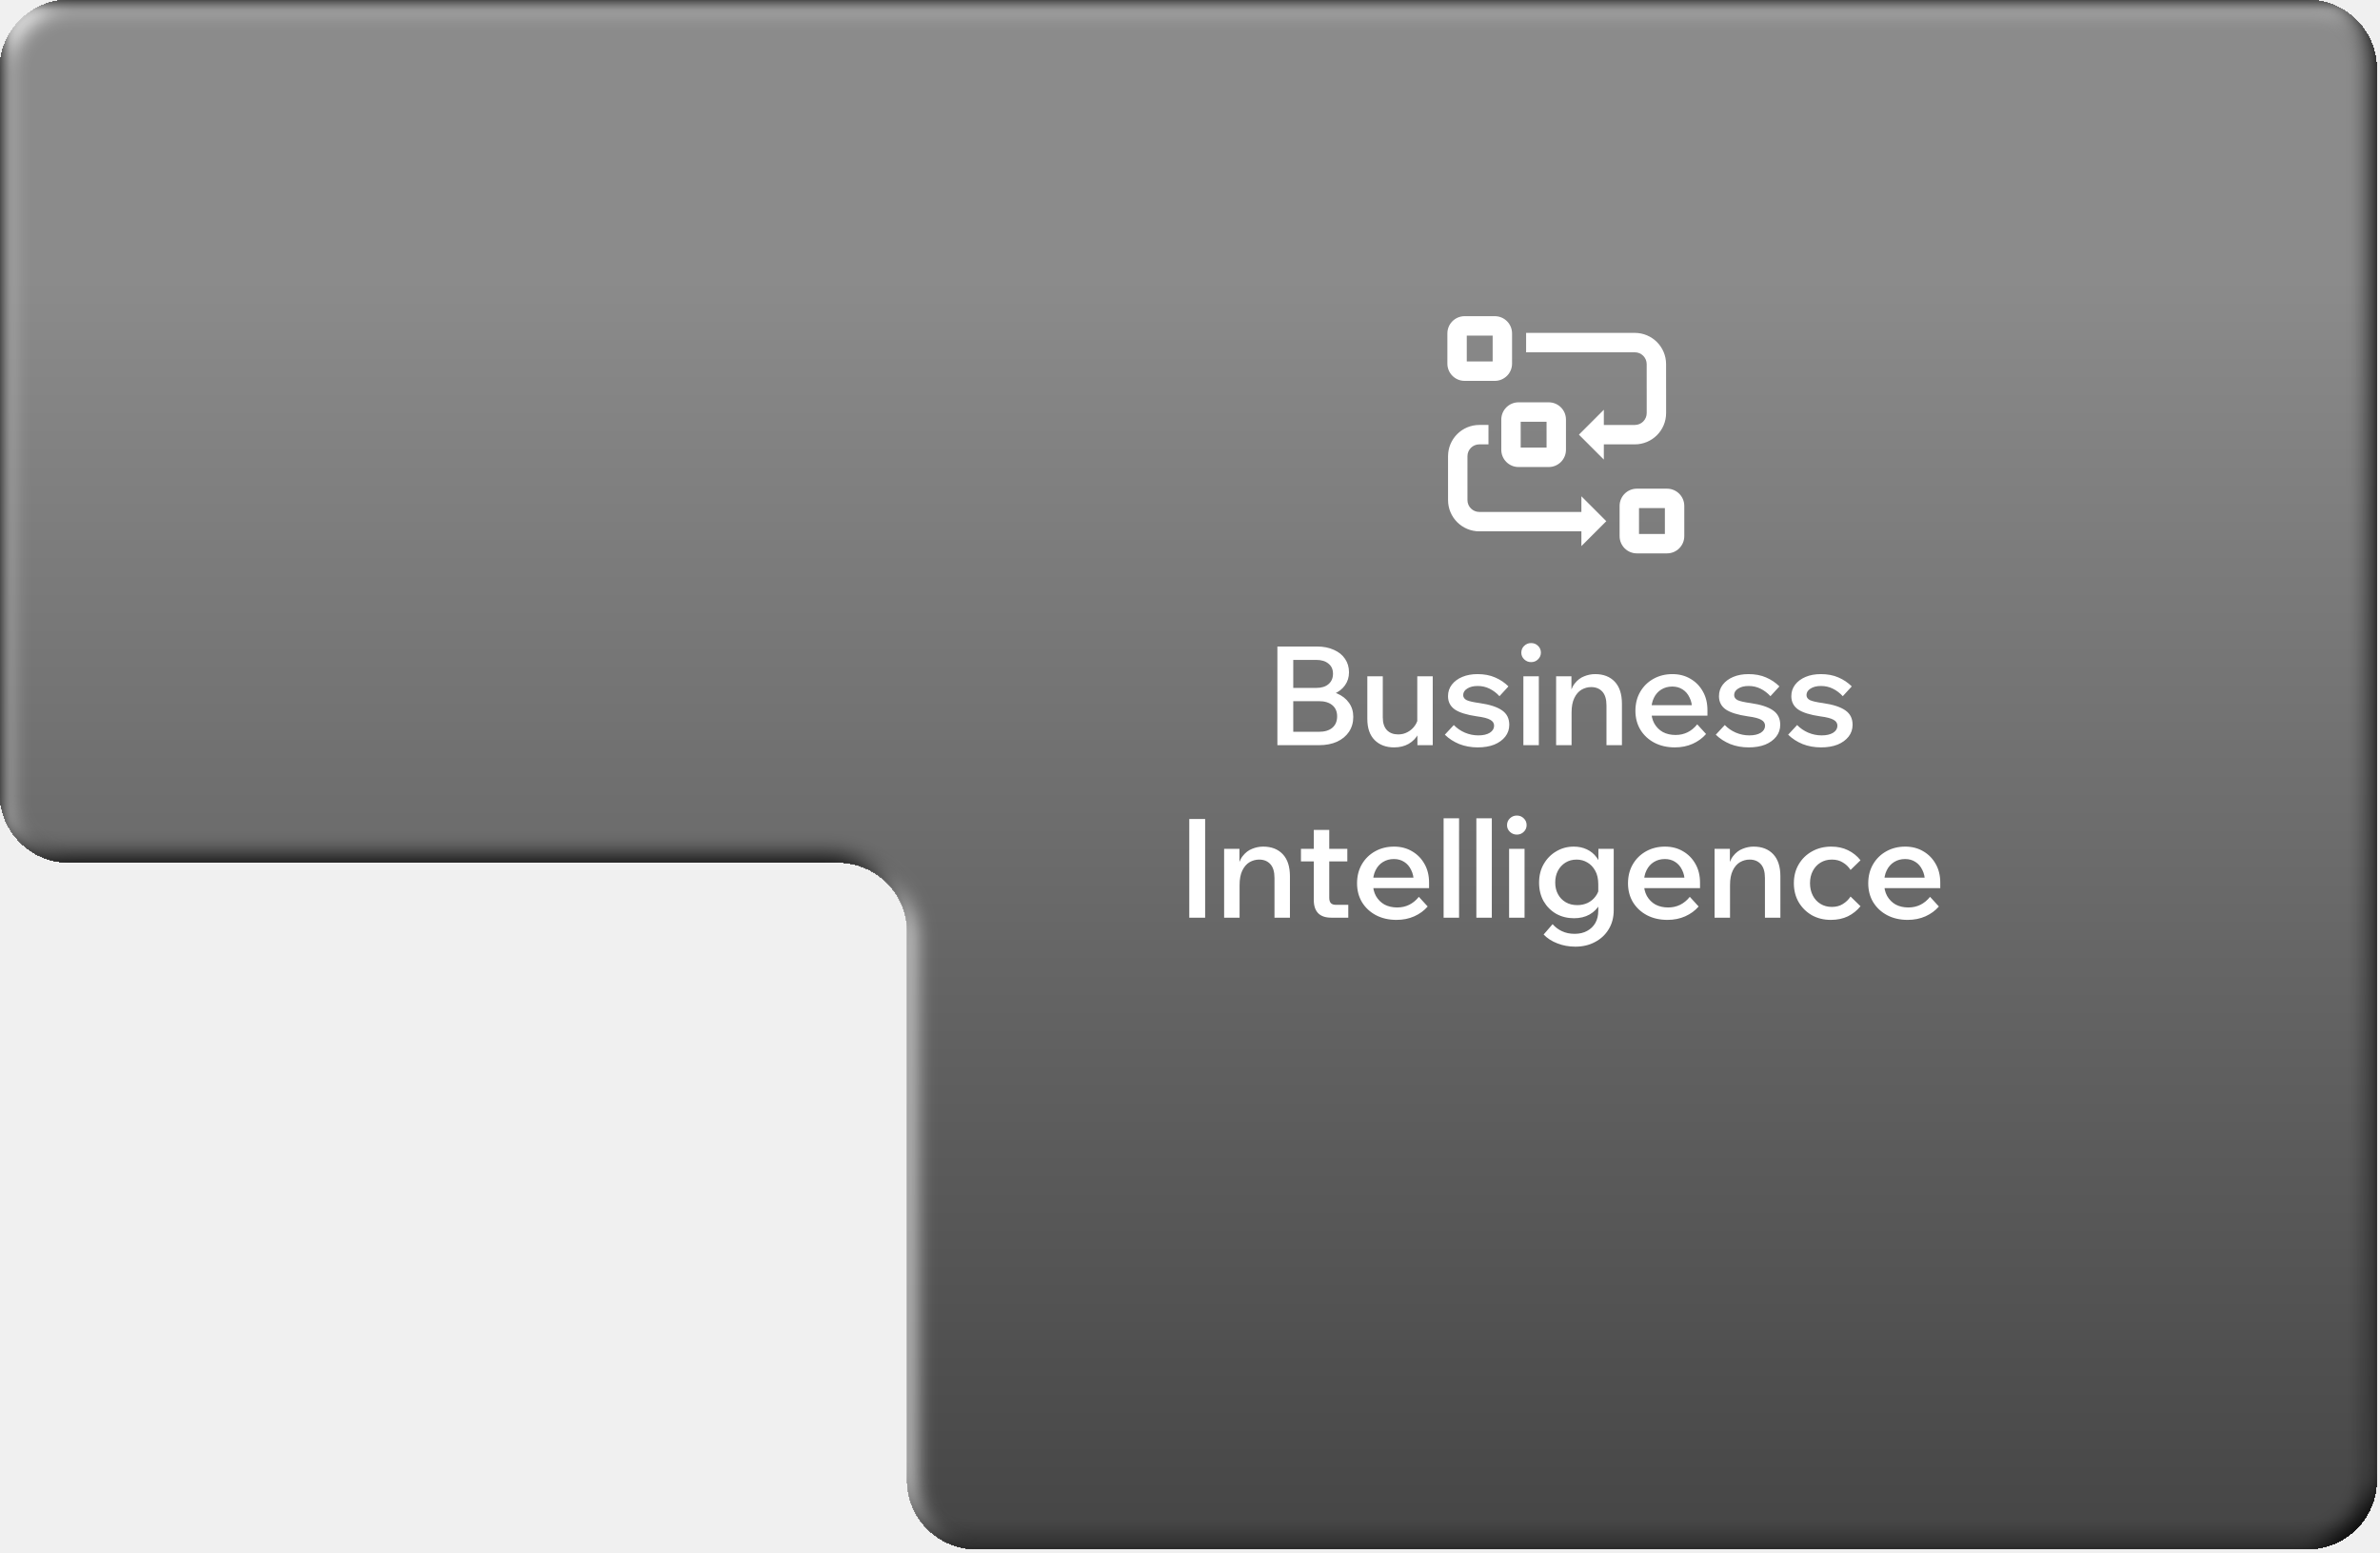
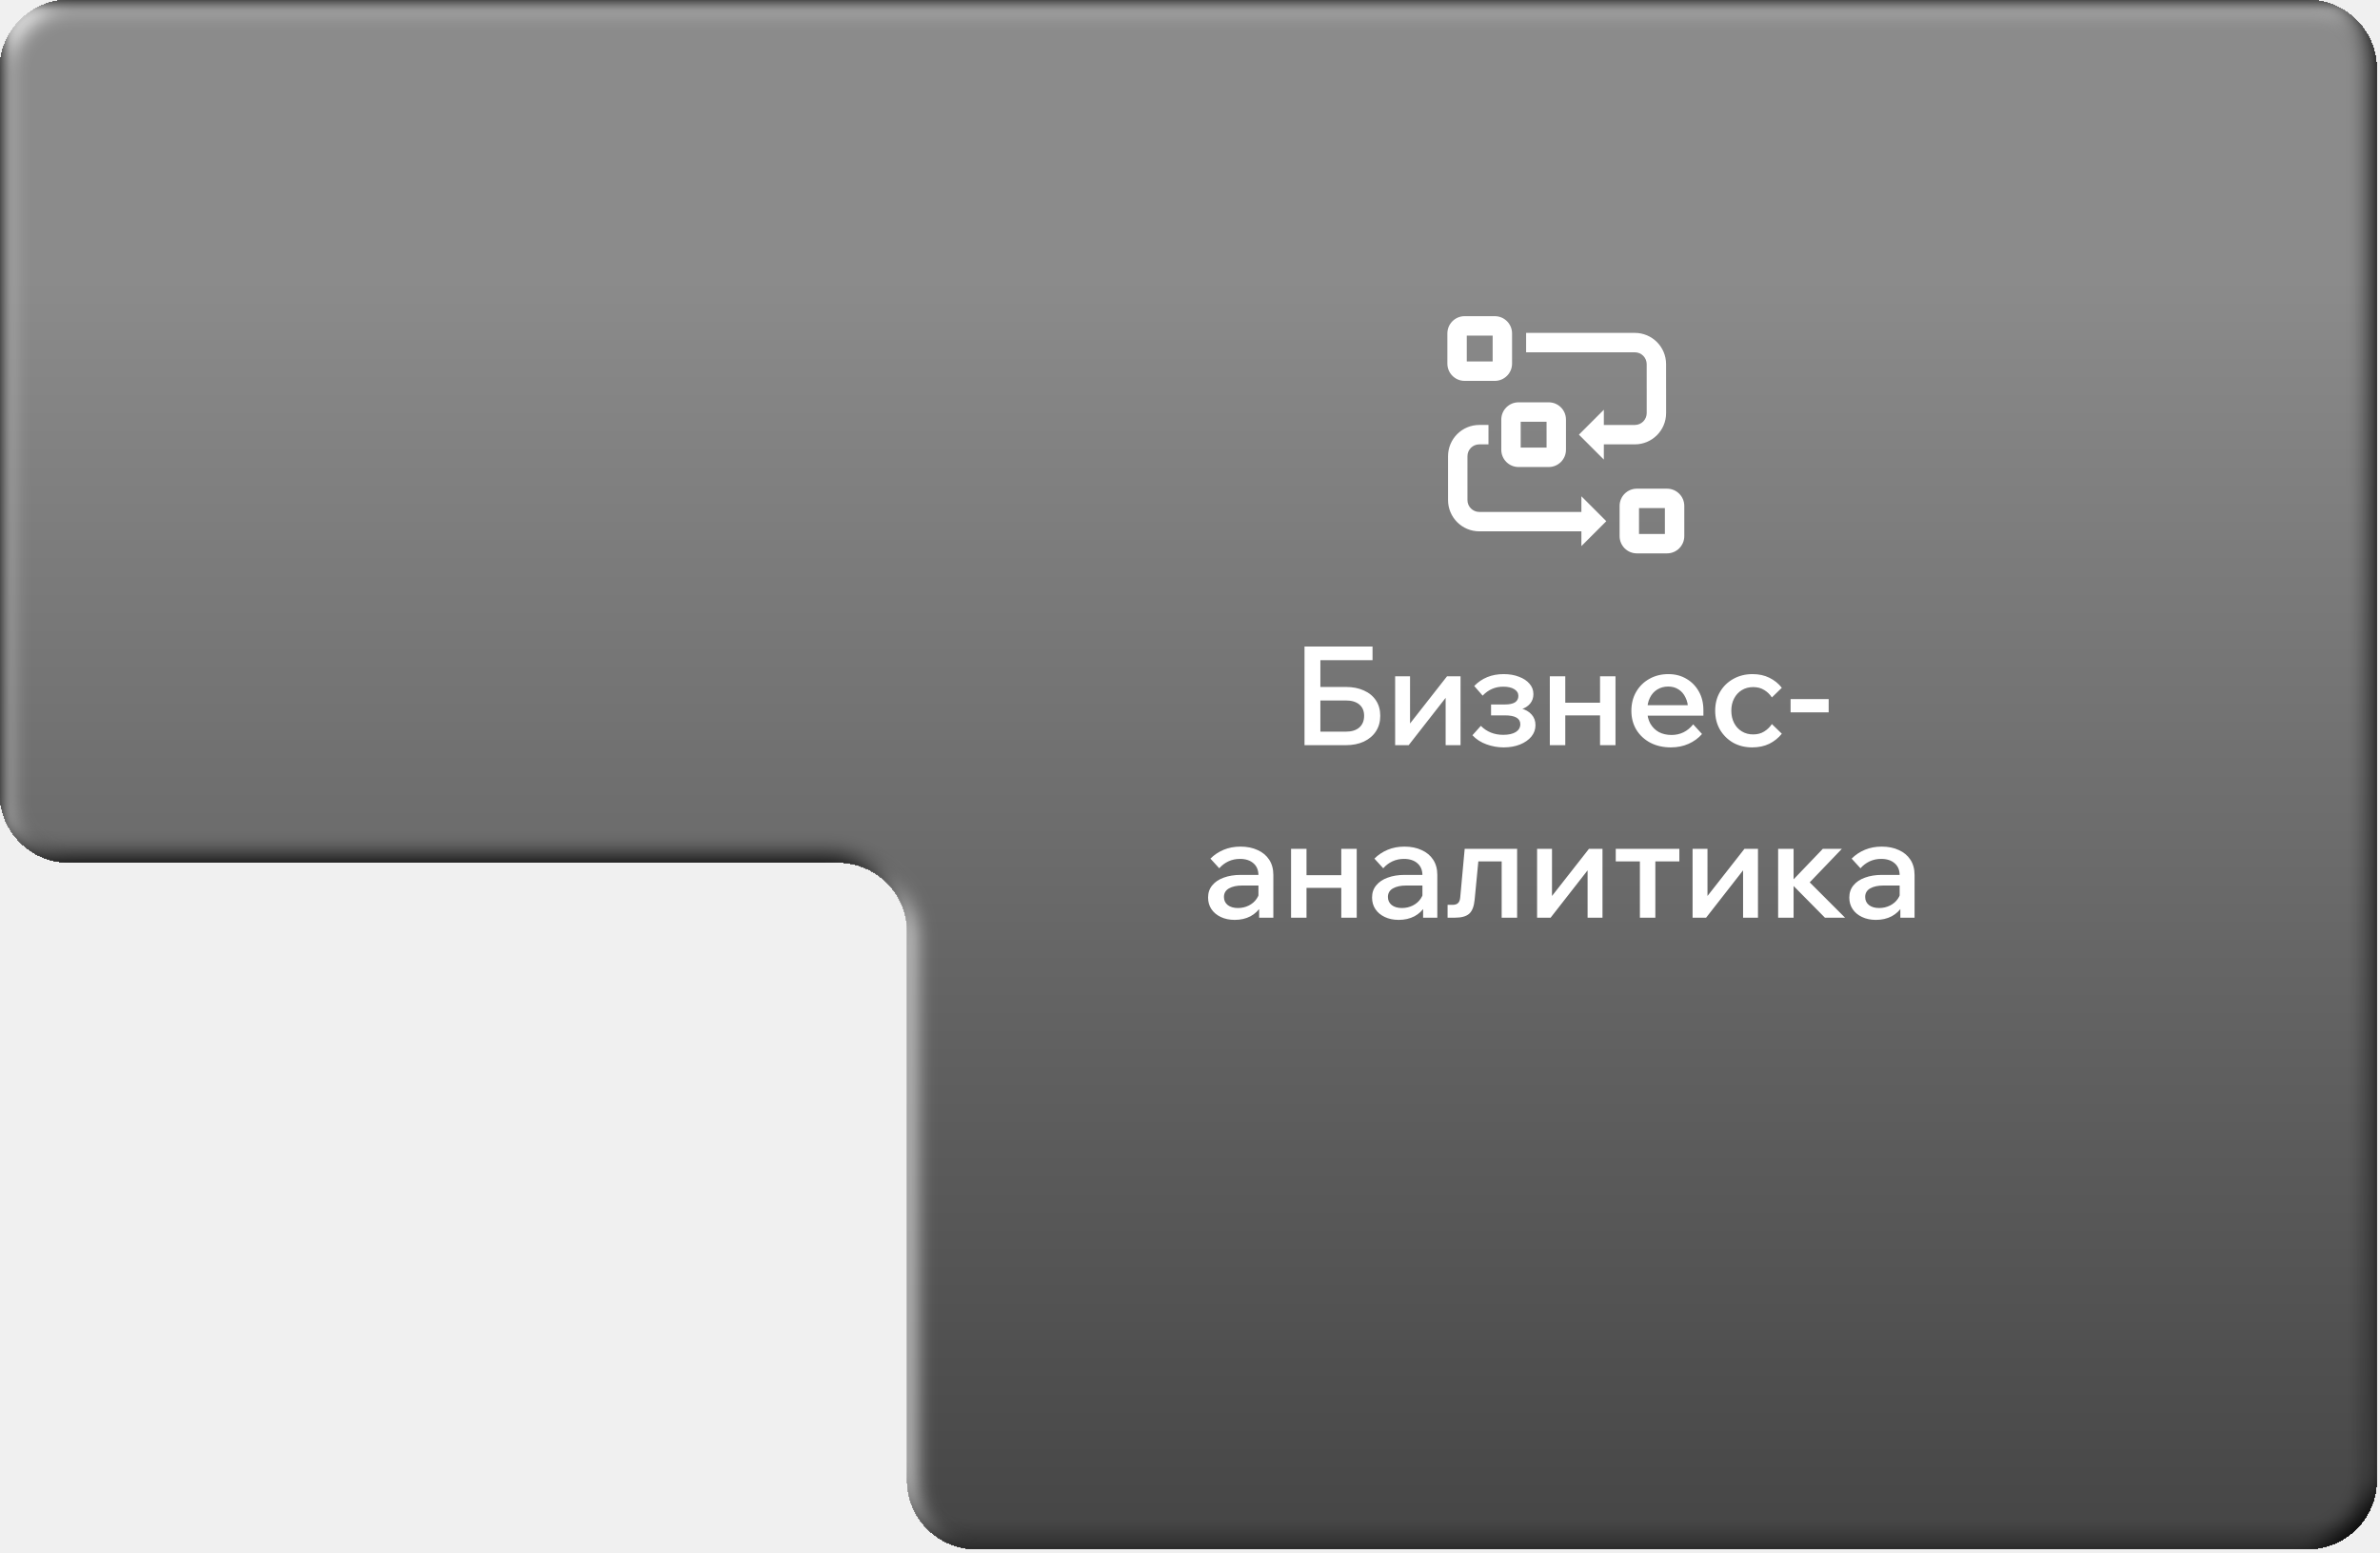
<svg xmlns="http://www.w3.org/2000/svg" width="345" height="225" viewBox="0 0 345 225" fill="none">
-   <g filter="url(#filter0_ii_5301_870)">
-     <path d="M344.5 10C344.5 4.477 340.023 0 334.5 0H10C4.477 0 0 4.477 0 10V115C0 120.523 4.477 125 10 125H121.5C127.023 125 131.5 129.477 131.5 135V214.5C131.5 220.023 135.977 224.5 141.5 224.5H334.5C340.023 224.5 344.5 220.023 344.5 214.5V10Z" fill="url(#paint0_linear_5301_870)" />
+   <g filter="url(#filter0_ii_5308_869)">
+     <path d="M344.5 10C344.5 4.477 340.023 0 334.5 0H10C4.477 0 0 4.477 0 10V115C0 120.523 4.477 125 10 125H121.5C127.023 125 131.5 129.477 131.5 135V214.5C131.5 220.023 135.977 224.5 141.5 224.5H334.5C340.023 224.5 344.5 220.023 344.5 214.5V10Z" fill="url(#paint0_linear_5308_869)" />
  </g>
-   <path d="M185.168 108V93.7H190.908C191.842 93.7 192.655 93.86 193.348 94.18C194.055 94.487 194.595 94.92 194.968 95.48C195.355 96.04 195.548 96.693 195.548 97.44C195.548 98.147 195.355 98.773 194.968 99.32C194.595 99.853 194.055 100.273 193.348 100.58C192.655 100.873 191.842 101.02 190.908 101.02H187.668V100.02H191.188C192.188 100.02 193.062 100.18 193.808 100.5C194.555 100.82 195.135 101.273 195.548 101.86C195.962 102.433 196.168 103.113 196.168 103.9C196.168 104.713 195.962 105.433 195.548 106.06C195.135 106.673 194.555 107.153 193.808 107.5C193.062 107.833 192.188 108 191.188 108H185.168ZM187.468 106.06H191.188C192.015 106.06 192.662 105.867 193.128 105.48C193.595 105.08 193.828 104.527 193.828 103.82C193.828 103.127 193.595 102.587 193.128 102.2C192.662 101.813 192.015 101.62 191.188 101.62H187.268V99.7H190.808C191.555 99.7 192.142 99.52 192.568 99.16C193.008 98.787 193.228 98.28 193.228 97.64C193.228 97.013 193.008 96.527 192.568 96.18C192.142 95.82 191.555 95.64 190.808 95.64H187.468V106.06ZM207.686 108H205.466V106.08L205.446 105.52V98.02H207.686V108ZM205.606 103.78L206.066 104.16C206.106 104.973 205.959 105.693 205.626 106.32C205.293 106.947 204.819 107.44 204.206 107.8C203.606 108.147 202.899 108.32 202.086 108.32C200.913 108.32 199.973 107.967 199.266 107.26C198.559 106.553 198.206 105.533 198.206 104.2V98.02H200.446V103.98C200.446 104.78 200.646 105.393 201.046 105.82C201.446 106.233 201.993 106.44 202.686 106.44C203.179 106.44 203.633 106.327 204.046 106.1C204.473 105.873 204.826 105.56 205.106 105.16C205.386 104.76 205.553 104.3 205.606 103.78ZM209.441 106.48L210.741 105.08C211.195 105.547 211.728 105.913 212.341 106.18C212.968 106.447 213.621 106.58 214.301 106.58C214.995 106.58 215.548 106.453 215.961 106.2C216.375 105.933 216.581 105.593 216.581 105.18C216.581 104.807 216.395 104.52 216.021 104.32C215.661 104.107 215.015 103.94 214.081 103.82C212.615 103.607 211.548 103.273 210.881 102.82C210.228 102.353 209.901 101.713 209.901 100.9C209.901 100.26 210.088 99.7 210.461 99.22C210.835 98.74 211.341 98.367 211.981 98.1C212.621 97.833 213.355 97.7 214.181 97.7C215.141 97.7 215.988 97.86 216.721 98.18C217.468 98.5 218.115 98.933 218.661 99.48L217.361 100.9C216.948 100.447 216.475 100.087 215.941 99.82C215.408 99.553 214.828 99.42 214.201 99.42C213.575 99.42 213.068 99.547 212.681 99.8C212.295 100.04 212.101 100.353 212.101 100.74C212.101 101.06 212.275 101.307 212.621 101.48C212.981 101.64 213.608 101.78 214.501 101.9C215.968 102.113 217.048 102.467 217.741 102.96C218.435 103.44 218.781 104.133 218.781 105.04C218.781 105.693 218.588 106.267 218.201 106.76C217.815 107.253 217.281 107.64 216.601 107.92C215.921 108.187 215.128 108.32 214.221 108.32C213.248 108.32 212.355 108.16 211.541 107.84C210.728 107.507 210.028 107.053 209.441 106.48ZM223.066 108H220.826V98.02H223.066V108ZM221.946 95.96C221.559 95.96 221.226 95.827 220.946 95.56C220.666 95.293 220.526 94.973 220.526 94.6C220.526 94.2 220.666 93.867 220.946 93.6C221.226 93.333 221.559 93.2 221.946 93.2C222.346 93.2 222.679 93.333 222.946 93.6C223.226 93.867 223.366 94.193 223.366 94.58C223.366 94.967 223.226 95.293 222.946 95.56C222.679 95.827 222.346 95.96 221.946 95.96ZM235.112 108H232.872V102.24C232.872 101.347 232.672 100.68 232.272 100.24C231.872 99.8 231.332 99.58 230.652 99.58C230.159 99.58 229.692 99.707 229.252 99.96C228.825 100.213 228.479 100.613 228.212 101.16C227.945 101.707 227.812 102.413 227.812 103.28V108H225.572V98.02H227.792V101.1H227.492C227.625 100.22 227.885 99.54 228.272 99.06C228.659 98.567 229.112 98.22 229.632 98.02C230.152 97.807 230.685 97.7 231.232 97.7C232.432 97.7 233.379 98.067 234.072 98.8C234.765 99.533 235.112 100.6 235.112 102V108ZM246.027 104.98L247.307 106.38C246.787 106.98 246.14 107.453 245.367 107.8C244.593 108.147 243.733 108.32 242.787 108.32C241.667 108.32 240.673 108.093 239.807 107.64C238.953 107.187 238.28 106.56 237.787 105.76C237.307 104.96 237.067 104.047 237.067 103.02C237.067 101.98 237.3 101.06 237.767 100.26C238.233 99.46 238.873 98.833 239.687 98.38C240.5 97.927 241.413 97.7 242.427 97.7C243.413 97.7 244.287 97.927 245.047 98.38C245.807 98.82 246.407 99.433 246.847 100.22C247.287 100.993 247.507 101.893 247.507 102.92V103.04H245.287V102.82C245.287 102.153 245.16 101.573 244.907 101.08C244.667 100.573 244.333 100.187 243.907 99.92C243.48 99.64 242.98 99.5 242.407 99.5C241.807 99.5 241.273 99.647 240.807 99.94C240.353 100.22 240 100.62 239.747 101.14C239.493 101.647 239.367 102.26 239.367 102.98C239.367 103.7 239.513 104.327 239.807 104.86C240.113 105.393 240.527 105.807 241.047 106.1C241.58 106.38 242.193 106.52 242.887 106.52C244.153 106.52 245.2 106.007 246.027 104.98ZM247.507 103.72H238.627V102.2H247.187L247.507 102.94V103.72ZM248.719 106.48L250.019 105.08C250.472 105.547 251.005 105.913 251.619 106.18C252.245 106.447 252.899 106.58 253.579 106.58C254.272 106.58 254.825 106.453 255.239 106.2C255.652 105.933 255.859 105.593 255.859 105.18C255.859 104.807 255.672 104.52 255.299 104.32C254.939 104.107 254.292 103.94 253.359 103.82C251.892 103.607 250.825 103.273 250.159 102.82C249.505 102.353 249.179 101.713 249.179 100.9C249.179 100.26 249.365 99.7 249.739 99.22C250.112 98.74 250.619 98.367 251.259 98.1C251.899 97.833 252.632 97.7 253.459 97.7C254.419 97.7 255.265 97.86 255.999 98.18C256.745 98.5 257.392 98.933 257.939 99.48L256.639 100.9C256.225 100.447 255.752 100.087 255.219 99.82C254.685 99.553 254.105 99.42 253.479 99.42C252.852 99.42 252.345 99.547 251.959 99.8C251.572 100.04 251.379 100.353 251.379 100.74C251.379 101.06 251.552 101.307 251.899 101.48C252.259 101.64 252.885 101.78 253.779 101.9C255.245 102.113 256.325 102.467 257.019 102.96C257.712 103.44 258.059 104.133 258.059 105.04C258.059 105.693 257.865 106.267 257.479 106.76C257.092 107.253 256.559 107.64 255.879 107.92C255.199 108.187 254.405 108.32 253.499 108.32C252.525 108.32 251.632 108.16 250.819 107.84C250.005 107.507 249.305 107.053 248.719 106.48ZM259.207 106.48L260.507 105.08C260.96 105.547 261.494 105.913 262.107 106.18C262.734 106.447 263.387 106.58 264.067 106.58C264.76 106.58 265.314 106.453 265.727 106.2C266.14 105.933 266.347 105.593 266.347 105.18C266.347 104.807 266.16 104.52 265.787 104.32C265.427 104.107 264.78 103.94 263.847 103.82C262.38 103.607 261.314 103.273 260.647 102.82C259.994 102.353 259.667 101.713 259.667 100.9C259.667 100.26 259.854 99.7 260.227 99.22C260.6 98.74 261.107 98.367 261.747 98.1C262.387 97.833 263.12 97.7 263.947 97.7C264.907 97.7 265.754 97.86 266.487 98.18C267.234 98.5 267.88 98.933 268.427 99.48L267.127 100.9C266.714 100.447 266.24 100.087 265.707 99.82C265.174 99.553 264.594 99.42 263.967 99.42C263.34 99.42 262.834 99.547 262.447 99.8C262.06 100.04 261.867 100.353 261.867 100.74C261.867 101.06 262.04 101.307 262.387 101.48C262.747 101.64 263.374 101.78 264.267 101.9C265.734 102.113 266.814 102.467 267.507 102.96C268.2 103.44 268.547 104.133 268.547 105.04C268.547 105.693 268.354 106.267 267.967 106.76C267.58 107.253 267.047 107.64 266.367 107.92C265.687 108.187 264.894 108.32 263.987 108.32C263.014 108.32 262.12 108.16 261.307 107.84C260.494 107.507 259.794 107.053 259.207 106.48ZM174.695 133H172.395V118.7H174.695V133ZM186.987 133H184.747V127.24C184.747 126.347 184.547 125.68 184.147 125.24C183.747 124.8 183.207 124.58 182.527 124.58C182.034 124.58 181.567 124.707 181.127 124.96C180.7 125.213 180.354 125.613 180.087 126.16C179.82 126.707 179.687 127.413 179.687 128.28V133H177.447V123.02H179.667V126.1H179.367C179.5 125.22 179.76 124.54 180.147 124.06C180.534 123.567 180.987 123.22 181.507 123.02C182.027 122.807 182.56 122.7 183.107 122.7C184.307 122.7 185.254 123.067 185.947 123.8C186.64 124.533 186.987 125.6 186.987 127V133ZM195.445 133H192.985C192.145 133 191.512 132.787 191.085 132.36C190.659 131.92 190.445 131.287 190.445 130.46V120.28H192.685V130.12C192.685 130.467 192.765 130.727 192.925 130.9C193.085 131.06 193.339 131.14 193.685 131.14H195.445V133ZM195.305 124.84H188.585V123.02H195.305V124.84ZM205.675 129.98L206.955 131.38C206.435 131.98 205.788 132.453 205.015 132.8C204.242 133.147 203.382 133.32 202.435 133.32C201.315 133.32 200.322 133.093 199.455 132.64C198.602 132.187 197.928 131.56 197.435 130.76C196.955 129.96 196.715 129.047 196.715 128.02C196.715 126.98 196.948 126.06 197.415 125.26C197.882 124.46 198.522 123.833 199.335 123.38C200.148 122.927 201.062 122.7 202.075 122.7C203.062 122.7 203.935 122.927 204.695 123.38C205.455 123.82 206.055 124.433 206.495 125.22C206.935 125.993 207.155 126.893 207.155 127.92V128.04H204.935V127.82C204.935 127.153 204.808 126.573 204.555 126.08C204.315 125.573 203.982 125.187 203.555 124.92C203.128 124.64 202.628 124.5 202.055 124.5C201.455 124.5 200.922 124.647 200.455 124.94C200.002 125.22 199.648 125.62 199.395 126.14C199.142 126.647 199.015 127.26 199.015 127.98C199.015 128.7 199.162 129.327 199.455 129.86C199.762 130.393 200.175 130.807 200.695 131.1C201.228 131.38 201.842 131.52 202.535 131.52C203.802 131.52 204.848 131.007 205.675 129.98ZM207.155 128.72H198.275V127.2H206.835L207.155 127.94V128.72ZM211.503 133H209.263V118.6H211.503V133ZM216.25 133H214.01V118.6H216.25V133ZM220.996 133H218.756V123.02H220.996V133ZM219.876 120.96C219.489 120.96 219.156 120.827 218.876 120.56C218.596 120.293 218.456 119.973 218.456 119.6C218.456 119.2 218.596 118.867 218.876 118.6C219.156 118.333 219.489 118.2 219.876 118.2C220.276 118.2 220.609 118.333 220.876 118.6C221.156 118.867 221.296 119.193 221.296 119.58C221.296 119.967 221.156 120.293 220.876 120.56C220.609 120.827 220.276 120.96 219.876 120.96ZM233.922 131.9C233.922 132.953 233.682 133.873 233.202 134.66C232.722 135.46 232.062 136.08 231.222 136.52C230.395 136.973 229.442 137.2 228.362 137.2C227.415 137.2 226.542 137.04 225.742 136.72C224.942 136.413 224.282 135.987 223.762 135.44L225.062 133.94C225.448 134.38 225.902 134.72 226.422 134.96C226.955 135.213 227.568 135.34 228.262 135.34C228.955 135.34 229.555 135.2 230.062 134.92C230.582 134.64 230.982 134.253 231.262 133.76C231.542 133.267 231.682 132.68 231.682 132V128.16C231.682 127.373 231.535 126.72 231.242 126.2C230.948 125.667 230.568 125.267 230.102 125C229.635 124.72 229.115 124.58 228.542 124.58C227.928 124.58 227.388 124.727 226.922 125.02C226.455 125.313 226.088 125.713 225.822 126.22C225.568 126.713 225.442 127.273 225.442 127.9C225.442 128.54 225.575 129.107 225.842 129.6C226.108 130.093 226.482 130.48 226.962 130.76C227.442 131.04 228.002 131.18 228.642 131.18C229.188 131.18 229.688 131.073 230.142 130.86C230.608 130.633 230.988 130.32 231.282 129.92C231.588 129.52 231.775 129.06 231.842 128.54L232.322 128.9C232.388 129.687 232.248 130.4 231.902 131.04C231.568 131.667 231.075 132.167 230.422 132.54C229.782 132.9 229.028 133.08 228.162 133.08C227.215 133.08 226.355 132.867 225.582 132.44C224.822 132 224.215 131.393 223.762 130.62C223.322 129.833 223.102 128.933 223.102 127.92C223.102 126.893 223.328 125.993 223.782 125.22C224.235 124.433 224.842 123.82 225.602 123.38C226.362 122.927 227.202 122.7 228.122 122.7C228.828 122.7 229.462 122.833 230.022 123.1C230.595 123.367 231.068 123.753 231.442 124.26C231.828 124.767 232.075 125.38 232.182 126.1H231.702V123.02H233.922V131.9ZM244.952 129.98L246.232 131.38C245.712 131.98 245.066 132.453 244.292 132.8C243.519 133.147 242.659 133.32 241.712 133.32C240.592 133.32 239.599 133.093 238.732 132.64C237.879 132.187 237.206 131.56 236.712 130.76C236.232 129.96 235.992 129.047 235.992 128.02C235.992 126.98 236.226 126.06 236.692 125.26C237.159 124.46 237.799 123.833 238.612 123.38C239.426 122.927 240.339 122.7 241.352 122.7C242.339 122.7 243.212 122.927 243.972 123.38C244.732 123.82 245.332 124.433 245.772 125.22C246.212 125.993 246.432 126.893 246.432 127.92V128.04H244.212V127.82C244.212 127.153 244.086 126.573 243.832 126.08C243.592 125.573 243.259 125.187 242.832 124.92C242.406 124.64 241.906 124.5 241.332 124.5C240.732 124.5 240.199 124.647 239.732 124.94C239.279 125.22 238.926 125.62 238.672 126.14C238.419 126.647 238.292 127.26 238.292 127.98C238.292 128.7 238.439 129.327 238.732 129.86C239.039 130.393 239.452 130.807 239.972 131.1C240.506 131.38 241.119 131.52 241.812 131.52C243.079 131.52 244.126 131.007 244.952 129.98ZM246.432 128.72H237.552V127.2H246.112L246.432 127.94V128.72ZM258.081 133H255.841V127.24C255.841 126.347 255.641 125.68 255.241 125.24C254.841 124.8 254.301 124.58 253.621 124.58C253.127 124.58 252.661 124.707 252.221 124.96C251.794 125.213 251.447 125.613 251.181 126.16C250.914 126.707 250.781 127.413 250.781 128.28V133H248.541V123.02H250.761V126.1H250.461C250.594 125.22 250.854 124.54 251.241 124.06C251.627 123.567 252.081 123.22 252.601 123.02C253.121 122.807 253.654 122.7 254.201 122.7C255.401 122.7 256.347 123.067 257.041 123.8C257.734 124.533 258.081 125.6 258.081 127V133ZM268.255 129.94L269.695 131.34C269.202 131.953 268.595 132.44 267.875 132.8C267.155 133.147 266.329 133.32 265.395 133.32C264.369 133.32 263.449 133.093 262.635 132.64C261.835 132.173 261.202 131.547 260.735 130.76C260.269 129.96 260.035 129.04 260.035 128C260.035 126.973 260.269 126.067 260.735 125.28C261.202 124.48 261.842 123.853 262.655 123.4C263.482 122.933 264.415 122.7 265.455 122.7C266.362 122.7 267.169 122.873 267.875 123.22C268.595 123.567 269.202 124.053 269.695 124.68L268.255 126.08C267.962 125.627 267.589 125.267 267.135 125C266.695 124.72 266.162 124.58 265.535 124.58C264.922 124.58 264.375 124.727 263.895 125.02C263.415 125.313 263.042 125.72 262.775 126.24C262.509 126.747 262.375 127.333 262.375 128C262.375 128.667 262.509 129.26 262.775 129.78C263.042 130.3 263.415 130.707 263.895 131C264.375 131.293 264.922 131.44 265.535 131.44C266.162 131.44 266.695 131.3 267.135 131.02C267.589 130.74 267.962 130.38 268.255 129.94ZM279.777 129.98L281.057 131.38C280.537 131.98 279.89 132.453 279.117 132.8C278.343 133.147 277.483 133.32 276.537 133.32C275.417 133.32 274.423 133.093 273.557 132.64C272.703 132.187 272.03 131.56 271.537 130.76C271.057 129.96 270.817 129.047 270.817 128.02C270.817 126.98 271.05 126.06 271.517 125.26C271.983 124.46 272.623 123.833 273.437 123.38C274.25 122.927 275.163 122.7 276.177 122.7C277.163 122.7 278.037 122.927 278.797 123.38C279.557 123.82 280.157 124.433 280.597 125.22C281.037 125.993 281.257 126.893 281.257 127.92V128.04H279.037V127.82C279.037 127.153 278.91 126.573 278.657 126.08C278.417 125.573 278.083 125.187 277.657 124.92C277.23 124.64 276.73 124.5 276.157 124.5C275.557 124.5 275.023 124.647 274.557 124.94C274.103 125.22 273.75 125.62 273.497 126.14C273.243 126.647 273.117 127.26 273.117 127.98C273.117 128.7 273.263 129.327 273.557 129.86C273.863 130.393 274.277 130.807 274.797 131.1C275.33 131.38 275.943 131.52 276.637 131.52C277.903 131.52 278.95 131.007 279.777 129.98ZM281.257 128.72H272.377V127.2H280.937L281.257 127.94V128.72Z" fill="white" />
+   <path d="M189.1 108V93.7H191.4V106.28L191.16 106.04H195.1C195.927 106.04 196.574 105.84 197.04 105.44C197.507 105.027 197.74 104.46 197.74 103.74C197.74 103.033 197.507 102.487 197.04 102.1C196.574 101.713 195.927 101.52 195.1 101.52H190.24V99.56H195.08C196.094 99.56 196.974 99.733 197.72 100.08C198.467 100.413 199.047 100.893 199.46 101.52C199.874 102.147 200.08 102.887 200.08 103.74C200.08 104.593 199.874 105.34 199.46 105.98C199.047 106.62 198.46 107.12 197.7 107.48C196.954 107.827 196.08 108 195.08 108H189.1ZM190.38 95.68V93.7H198.96V95.68H190.38ZM202.237 108V98.02H204.397V105.12L204.237 105.06L209.757 98.02H211.717V108H209.557V100.9L209.697 100.96L204.197 108H202.237ZM217.96 108.32C217.12 108.32 216.293 108.173 215.48 107.88C214.666 107.587 213.986 107.147 213.44 106.56L214.66 105.2C215.526 106.067 216.606 106.5 217.9 106.5C218.673 106.5 219.28 106.367 219.72 106.1C220.16 105.82 220.38 105.44 220.38 104.96C220.38 104.107 219.633 103.68 218.14 103.68H216.14V102.1H218.16C218.786 102.1 219.266 102 219.6 101.8C219.933 101.587 220.1 101.273 220.1 100.86C220.1 100.447 219.9 100.12 219.5 99.88C219.113 99.64 218.58 99.52 217.9 99.52C216.74 99.52 215.746 99.953 214.92 100.82L213.7 99.42C214.82 98.273 216.24 97.7 217.96 97.7C218.8 97.7 219.54 97.827 220.18 98.08C220.833 98.32 221.346 98.66 221.72 99.1C222.093 99.527 222.28 100.027 222.28 100.6C222.28 101.133 222.12 101.593 221.8 101.98C221.48 102.367 221.026 102.647 220.44 102.82V102.66C221.12 102.833 221.646 103.133 222.02 103.56C222.393 103.973 222.58 104.487 222.58 105.1C222.58 105.713 222.38 106.267 221.98 106.76C221.58 107.24 221.033 107.62 220.34 107.9C219.646 108.18 218.853 108.32 217.96 108.32ZM231.939 108V98.02H234.179V108H231.939ZM224.659 108V98.02H226.899V108H224.659ZM225.719 103.68V101.84H233.219V103.68H225.719ZM245.441 104.98L246.721 106.38C246.201 106.98 245.554 107.453 244.781 107.8C244.007 108.147 243.147 108.32 242.201 108.32C241.081 108.32 240.087 108.093 239.221 107.64C238.367 107.187 237.694 106.56 237.201 105.76C236.721 104.96 236.481 104.047 236.481 103.02C236.481 101.98 236.714 101.06 237.181 100.26C237.647 99.46 238.287 98.833 239.101 98.38C239.914 97.927 240.827 97.7 241.841 97.7C242.827 97.7 243.701 97.927 244.461 98.38C245.221 98.82 245.821 99.433 246.261 100.22C246.701 100.993 246.921 101.893 246.921 102.92V103.04H244.701V102.82C244.701 102.153 244.574 101.573 244.321 101.08C244.081 100.573 243.747 100.187 243.321 99.92C242.894 99.64 242.394 99.5 241.821 99.5C241.221 99.5 240.687 99.647 240.221 99.94C239.767 100.22 239.414 100.62 239.161 101.14C238.907 101.647 238.781 102.26 238.781 102.98C238.781 103.7 238.927 104.327 239.221 104.86C239.527 105.393 239.941 105.807 240.461 106.1C240.994 106.38 241.607 106.52 242.301 106.52C243.567 106.52 244.614 106.007 245.441 104.98ZM246.921 103.72H238.041V102.2H246.601L246.921 102.94V103.72ZM256.849 104.94L258.289 106.34C257.796 106.953 257.189 107.44 256.469 107.8C255.749 108.147 254.922 108.32 253.989 108.32C252.962 108.32 252.042 108.093 251.229 107.64C250.429 107.173 249.796 106.547 249.329 105.76C248.862 104.96 248.629 104.04 248.629 103C248.629 101.973 248.862 101.067 249.329 100.28C249.796 99.48 250.436 98.853 251.249 98.4C252.076 97.933 253.009 97.7 254.049 97.7C254.956 97.7 255.762 97.873 256.469 98.22C257.189 98.567 257.796 99.053 258.289 99.68L256.849 101.08C256.556 100.627 256.182 100.267 255.729 100C255.289 99.72 254.756 99.58 254.129 99.58C253.516 99.58 252.969 99.727 252.489 100.02C252.009 100.313 251.636 100.72 251.369 101.24C251.102 101.747 250.969 102.333 250.969 103C250.969 103.667 251.102 104.26 251.369 104.78C251.636 105.3 252.009 105.707 252.489 106C252.969 106.293 253.516 106.44 254.129 106.44C254.756 106.44 255.289 106.3 255.729 106.02C256.182 105.74 256.556 105.38 256.849 104.94ZM265.081 103.24H259.561V101.32H265.081V103.24ZM184.581 133H182.521V131.02L182.421 130.6V126.86C182.421 126.113 182.181 125.533 181.701 125.12C181.221 124.693 180.568 124.48 179.741 124.48C179.141 124.48 178.581 124.6 178.061 124.84C177.555 125.08 177.115 125.413 176.741 125.84L175.461 124.44C176.008 123.893 176.648 123.467 177.381 123.16C178.115 122.853 178.928 122.7 179.821 122.7C180.768 122.7 181.595 122.867 182.301 123.2C183.021 123.52 183.581 123.987 183.981 124.6C184.381 125.213 184.581 125.947 184.581 126.8V133ZM178.981 133.32C178.221 133.32 177.548 133.18 176.961 132.9C176.375 132.62 175.921 132.24 175.601 131.76C175.281 131.28 175.121 130.72 175.121 130.08C175.121 129.387 175.321 128.8 175.721 128.32C176.121 127.827 176.675 127.453 177.381 127.2C178.101 126.933 178.928 126.8 179.861 126.8H182.661V128.34H180.061C179.275 128.34 178.635 128.48 178.141 128.76C177.661 129.04 177.421 129.453 177.421 130C177.421 130.493 177.608 130.887 177.981 131.18C178.355 131.46 178.841 131.6 179.441 131.6C180.015 131.6 180.541 131.48 181.021 131.24C181.501 131 181.881 130.673 182.161 130.26C182.455 129.833 182.621 129.347 182.661 128.8L183.381 129.14C183.381 129.953 183.195 130.68 182.821 131.32C182.448 131.947 181.928 132.44 181.261 132.8C180.595 133.147 179.835 133.32 178.981 133.32ZM194.429 133V123.02H196.669V133H194.429ZM187.149 133V123.02H189.389V133H187.149ZM188.209 128.68V126.84H195.709V128.68H188.209ZM208.351 133H206.291V131.02L206.191 130.6V126.86C206.191 126.113 205.951 125.533 205.471 125.12C204.991 124.693 204.338 124.48 203.511 124.48C202.911 124.48 202.351 124.6 201.831 124.84C201.324 125.08 200.884 125.413 200.511 125.84L199.231 124.44C199.778 123.893 200.418 123.467 201.151 123.16C201.884 122.853 202.698 122.7 203.591 122.7C204.538 122.7 205.364 122.867 206.071 123.2C206.791 123.52 207.351 123.987 207.751 124.6C208.151 125.213 208.351 125.947 208.351 126.8V133ZM202.751 133.32C201.991 133.32 201.318 133.18 200.731 132.9C200.144 132.62 199.691 132.24 199.371 131.76C199.051 131.28 198.891 130.72 198.891 130.08C198.891 129.387 199.091 128.8 199.491 128.32C199.891 127.827 200.444 127.453 201.151 127.2C201.871 126.933 202.698 126.8 203.631 126.8H206.431V128.34H203.831C203.044 128.34 202.404 128.48 201.911 128.76C201.431 129.04 201.191 129.453 201.191 130C201.191 130.493 201.378 130.887 201.751 131.18C202.124 131.46 202.611 131.6 203.211 131.6C203.784 131.6 204.311 131.48 204.791 131.24C205.271 131 205.651 130.673 205.931 130.26C206.224 129.833 206.391 129.347 206.431 128.8L207.151 129.14C207.151 129.953 206.964 130.68 206.591 131.32C206.218 131.947 205.698 132.44 205.031 132.8C204.364 133.147 203.604 133.32 202.751 133.32ZM209.839 133V131.14H210.559C210.919 131.14 211.186 131.053 211.359 130.88C211.546 130.707 211.652 130.407 211.679 129.98L212.319 123.02H219.919V133H217.679V123.38L219.279 124.84H212.739L214.439 123.38L213.759 130.42C213.666 131.38 213.399 132.053 212.959 132.44C212.519 132.813 211.846 133 210.939 133H209.839ZM222.814 133V123.02H224.974V130.12L224.814 130.06L230.334 123.02H232.294V133H230.134V125.9L230.274 125.96L224.774 133H222.814ZM237.716 133V123.76H239.956V133H237.716ZM234.216 124.84V123.02H243.436V124.84H234.216ZM245.353 133V123.02H247.513V130.12L247.353 130.06L252.873 123.02H254.833V133H252.673V125.9L252.813 125.96L247.313 133H245.353ZM264.535 133L259.415 127.82H259.635L264.235 123.02H266.995L261.775 128.46L261.515 127.06L267.455 133H264.535ZM257.755 133V123.02H259.995V133H257.755ZM277.531 133H275.471V131.02L275.371 130.6V126.86C275.371 126.113 275.131 125.533 274.651 125.12C274.171 124.693 273.517 124.48 272.691 124.48C272.091 124.48 271.531 124.6 271.011 124.84C270.504 125.08 270.064 125.413 269.691 125.84L268.411 124.44C268.957 123.893 269.597 123.467 270.331 123.16C271.064 122.853 271.877 122.7 272.771 122.7C273.717 122.7 274.544 122.867 275.251 123.2C275.971 123.52 276.531 123.987 276.931 124.6C277.331 125.213 277.531 125.947 277.531 126.8V133ZM271.931 133.32C271.171 133.32 270.497 133.18 269.911 132.9C269.324 132.62 268.871 132.24 268.551 131.76C268.231 131.28 268.071 130.72 268.071 130.08C268.071 129.387 268.271 128.8 268.671 128.32C269.071 127.827 269.624 127.453 270.331 127.2C271.051 126.933 271.877 126.8 272.811 126.8H275.611V128.34H273.011C272.224 128.34 271.584 128.48 271.091 128.76C270.611 129.04 270.371 129.453 270.371 130C270.371 130.493 270.557 130.887 270.931 131.18C271.304 131.46 271.791 131.6 272.391 131.6C272.964 131.6 273.491 131.48 273.971 131.24C274.451 131 274.831 130.673 275.111 130.26C275.404 129.833 275.571 129.347 275.611 128.8L276.331 129.14C276.331 129.953 276.144 130.68 275.771 131.32C275.397 131.947 274.877 132.44 274.211 132.8C273.544 133.147 272.784 133.32 271.931 133.32Z" fill="white" />
  <path fill-rule="evenodd" clip-rule="evenodd" d="M212.621 52.388V48.636H216.372V52.388H212.621ZM209.809 48.324C209.809 46.943 210.928 45.824 212.309 45.824H216.685C218.065 45.824 219.185 46.943 219.185 48.324V52.7C219.185 54.081 218.065 55.2 216.685 55.2H212.309C210.928 55.2 209.809 54.081 209.809 52.7V48.324ZM220.436 64.873V61.122H224.187V64.873H220.436ZM217.624 60.809C217.624 59.429 218.743 58.309 220.124 58.309H224.5C225.881 58.309 227 59.429 227 60.809V65.186C227 66.566 225.881 67.686 224.5 67.686H220.124C218.743 67.686 217.624 66.566 217.624 65.186V60.809ZM237.587 73.637V77.388H241.338V73.637H237.587ZM237.274 70.824C235.894 70.824 234.774 71.944 234.774 73.324V77.701C234.774 79.081 235.894 80.201 237.274 80.201H241.651C243.031 80.201 244.151 79.081 244.151 77.701V73.324C244.151 71.944 243.031 70.824 241.651 70.824H237.274ZM241.512 52.777V56.324H241.515V59.871C241.515 62.374 239.486 64.402 236.984 64.402H232.489V66.607L228.877 62.995L232.489 59.383V61.59H236.984C237.933 61.59 238.703 60.82 238.703 59.871V56.326H238.7V52.777C238.7 51.828 237.93 51.058 236.981 51.058L231.21 51.058L230.482 51.058H221.222V48.246H230.482L231.21 48.246L236.981 48.246C239.484 48.246 241.512 50.274 241.512 52.777ZM212.719 72.477L212.719 69.385V66.119C212.719 65.17 213.488 64.401 214.438 64.401H215.766L215.766 61.588H214.438C211.935 61.588 209.906 63.617 209.906 66.119L209.906 69.385L209.906 72.477C209.906 74.979 211.935 77.008 214.438 77.008H229.235V79.149L232.847 75.537L229.235 71.925V74.196H214.438C213.488 74.196 212.719 73.426 212.719 72.477Z" fill="white" />
  <defs>
-     <filter id="filter0_ii_5301_870" x="-1" y="-1" width="346.5" height="226.5" filterUnits="userSpaceOnUse" color-interpolation-filters="sRGB">
+     <filter id="filter0_ii_5308_869" x="-1" y="-1" width="346.5" height="226.5" filterUnits="userSpaceOnUse" color-interpolation-filters="sRGB">
      <feFlood flood-opacity="0" result="BackgroundImageFix" />
      <feBlend mode="normal" in="SourceGraphic" in2="BackgroundImageFix" result="shape" />
      <feColorMatrix in="SourceAlpha" type="matrix" values="0 0 0 0 0 0 0 0 0 0 0 0 0 0 0 0 0 0 127 0" result="hardAlpha" />
      <feOffset dx="1" dy="1" />
      <feGaussianBlur stdDeviation="1.5" />
      <feComposite in2="hardAlpha" operator="arithmetic" k2="-1" k3="1" />
      <feColorMatrix type="matrix" values="0 0 0 0 1 0 0 0 0 1 0 0 0 0 1 0 0 0 1 0" />
-       <feBlend mode="normal" in2="shape" result="effect1_innerShadow_5301_870" />
+       <feBlend mode="normal" in2="shape" result="effect1_innerShadow_5308_869" />
      <feColorMatrix in="SourceAlpha" type="matrix" values="0 0 0 0 0 0 0 0 0 0 0 0 0 0 0 0 0 0 127 0" result="hardAlpha" />
      <feOffset dx="-1" dy="-1" />
      <feGaussianBlur stdDeviation="1.5" />
      <feComposite in2="hardAlpha" operator="arithmetic" k2="-1" k3="1" />
      <feColorMatrix type="matrix" values="0 0 0 0 0 0 0 0 0 0 0 0 0 0 0 0 0 0 1 0" />
-       <feBlend mode="normal" in2="effect1_innerShadow_5301_870" result="effect2_innerShadow_5301_870" />
+       <feBlend mode="normal" in2="effect1_innerShadow_5308_869" result="effect2_innerShadow_5308_869" />
    </filter>
-     <linearGradient id="paint0_linear_5301_870" x1="144.777" y1="224.5" x2="144.777" y2="40.104" gradientUnits="userSpaceOnUse">
+     <linearGradient id="paint0_linear_5308_869" x1="144.777" y1="224.5" x2="144.777" y2="40.104" gradientUnits="userSpaceOnUse">
      <stop stop-color="#454545" />
      <stop offset="1" stop-color="#8B8B8B" />
    </linearGradient>
  </defs>
</svg>
